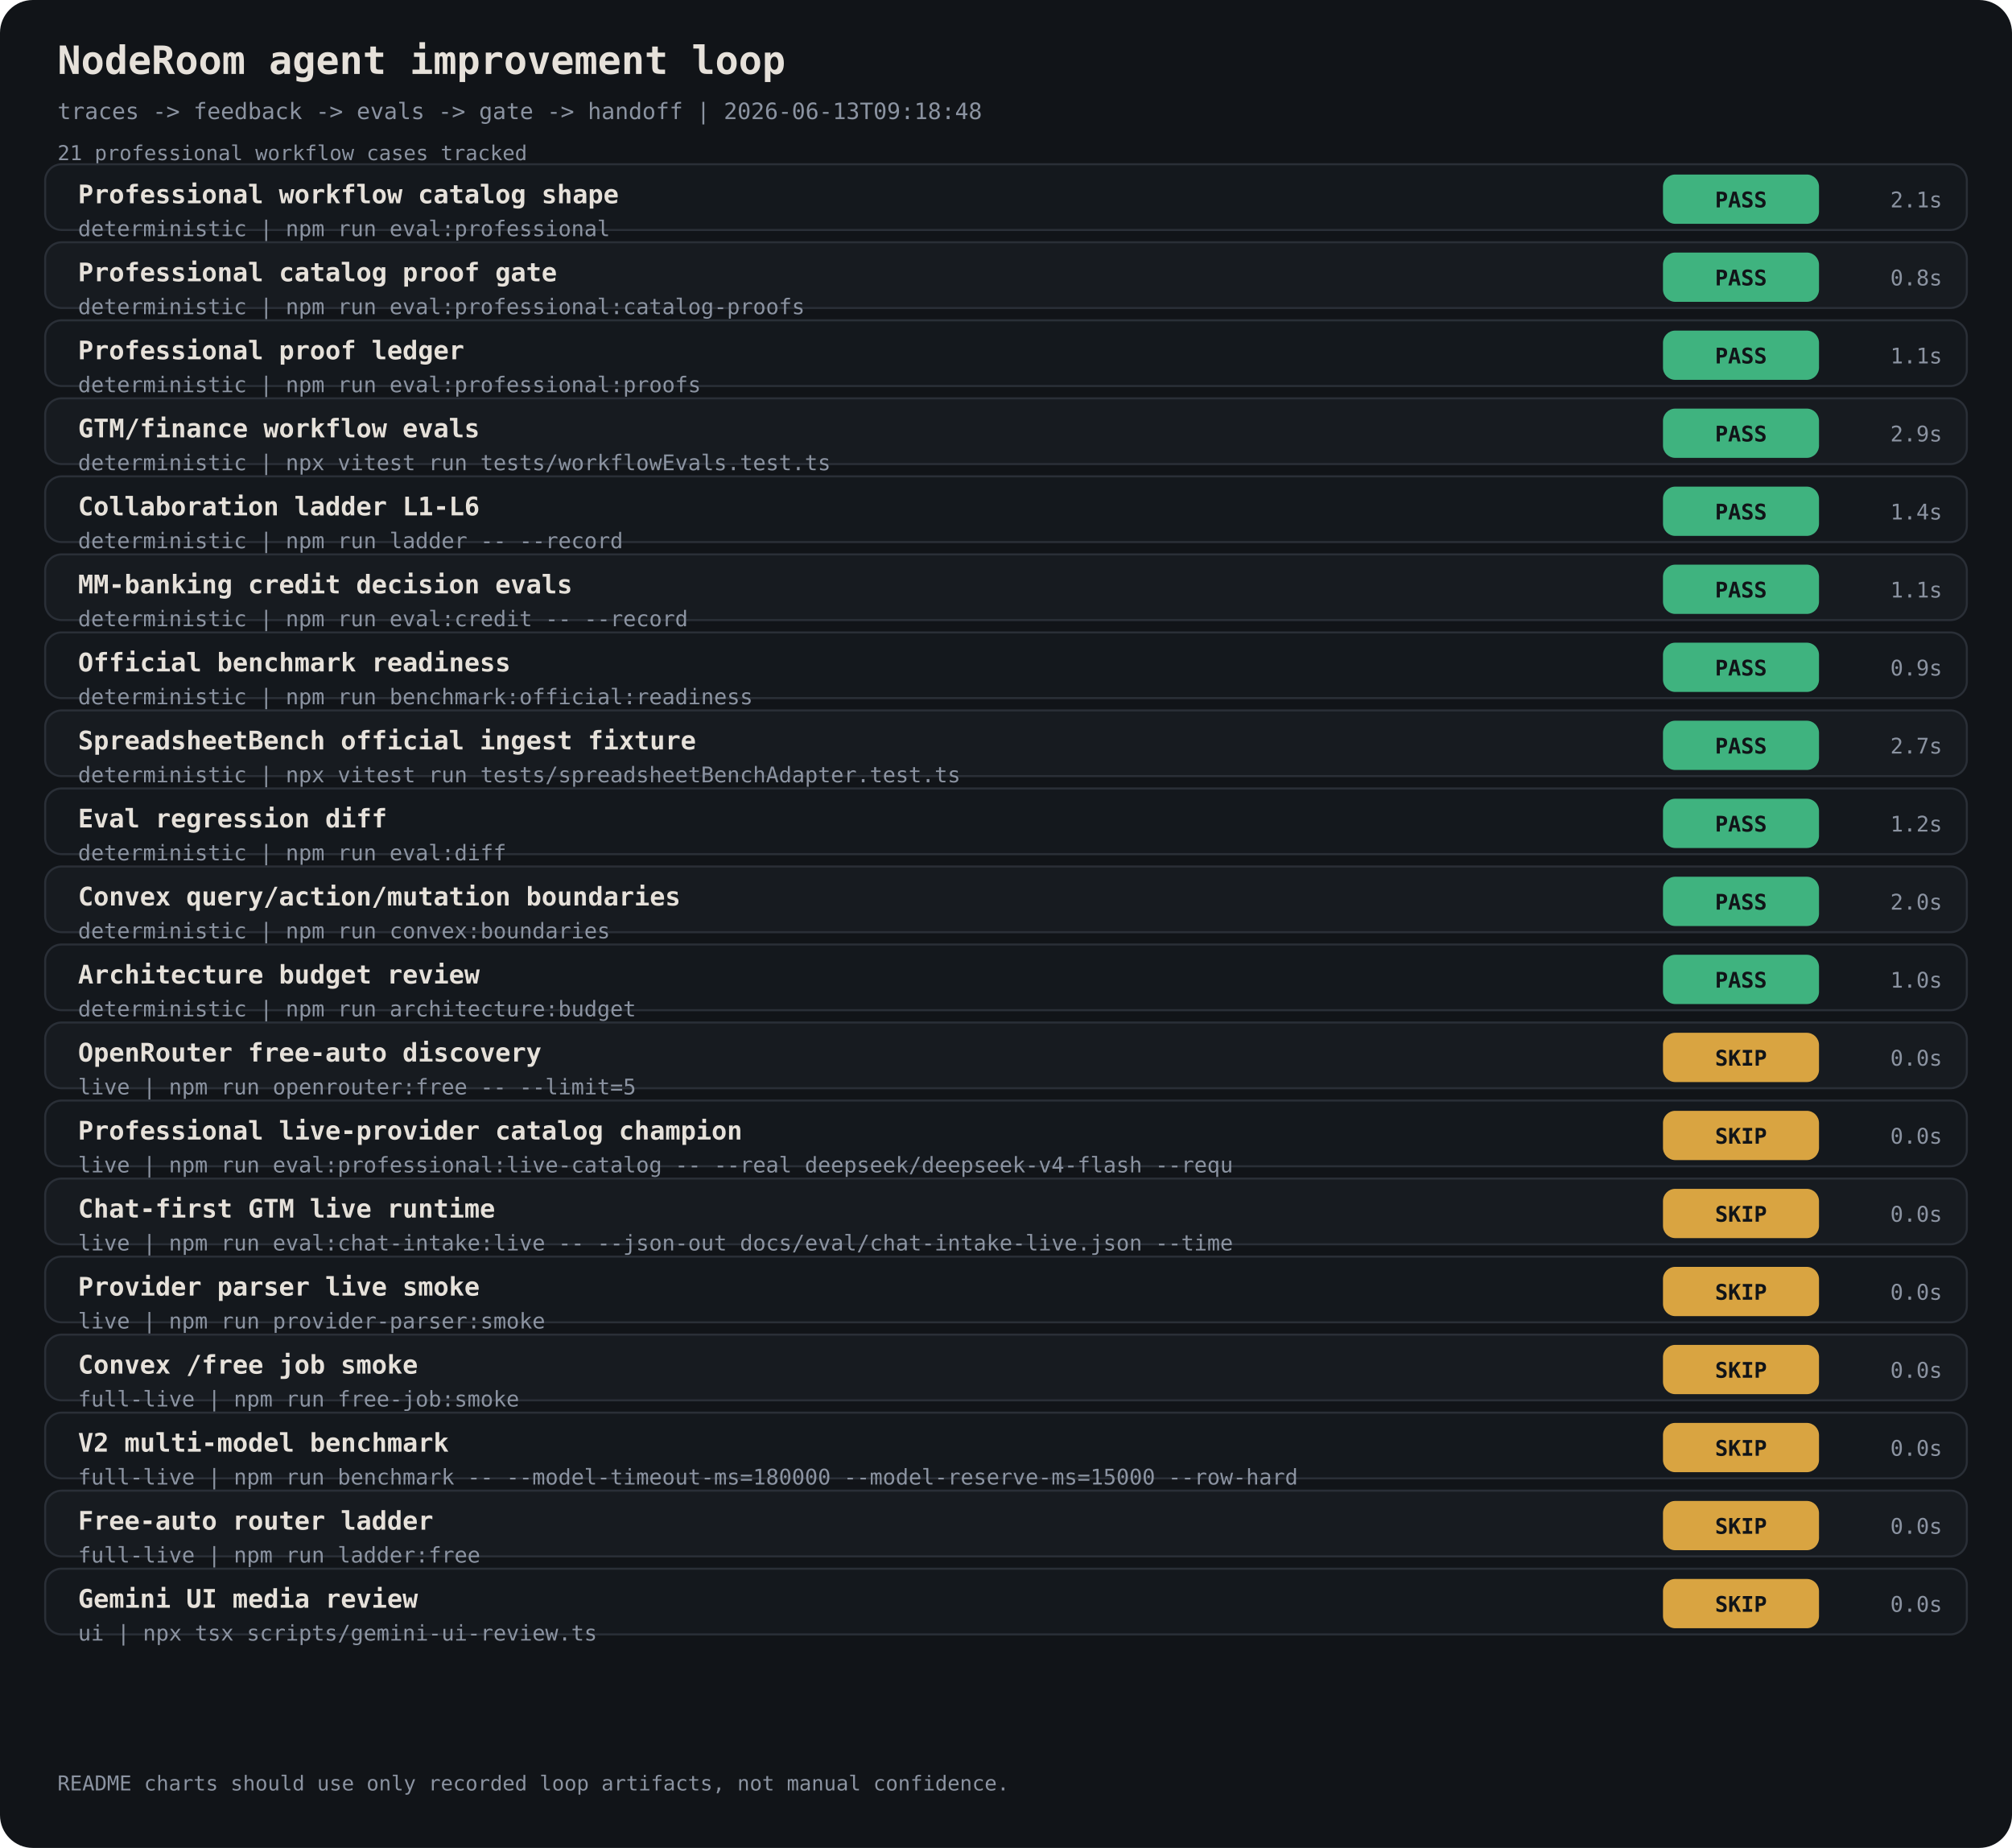
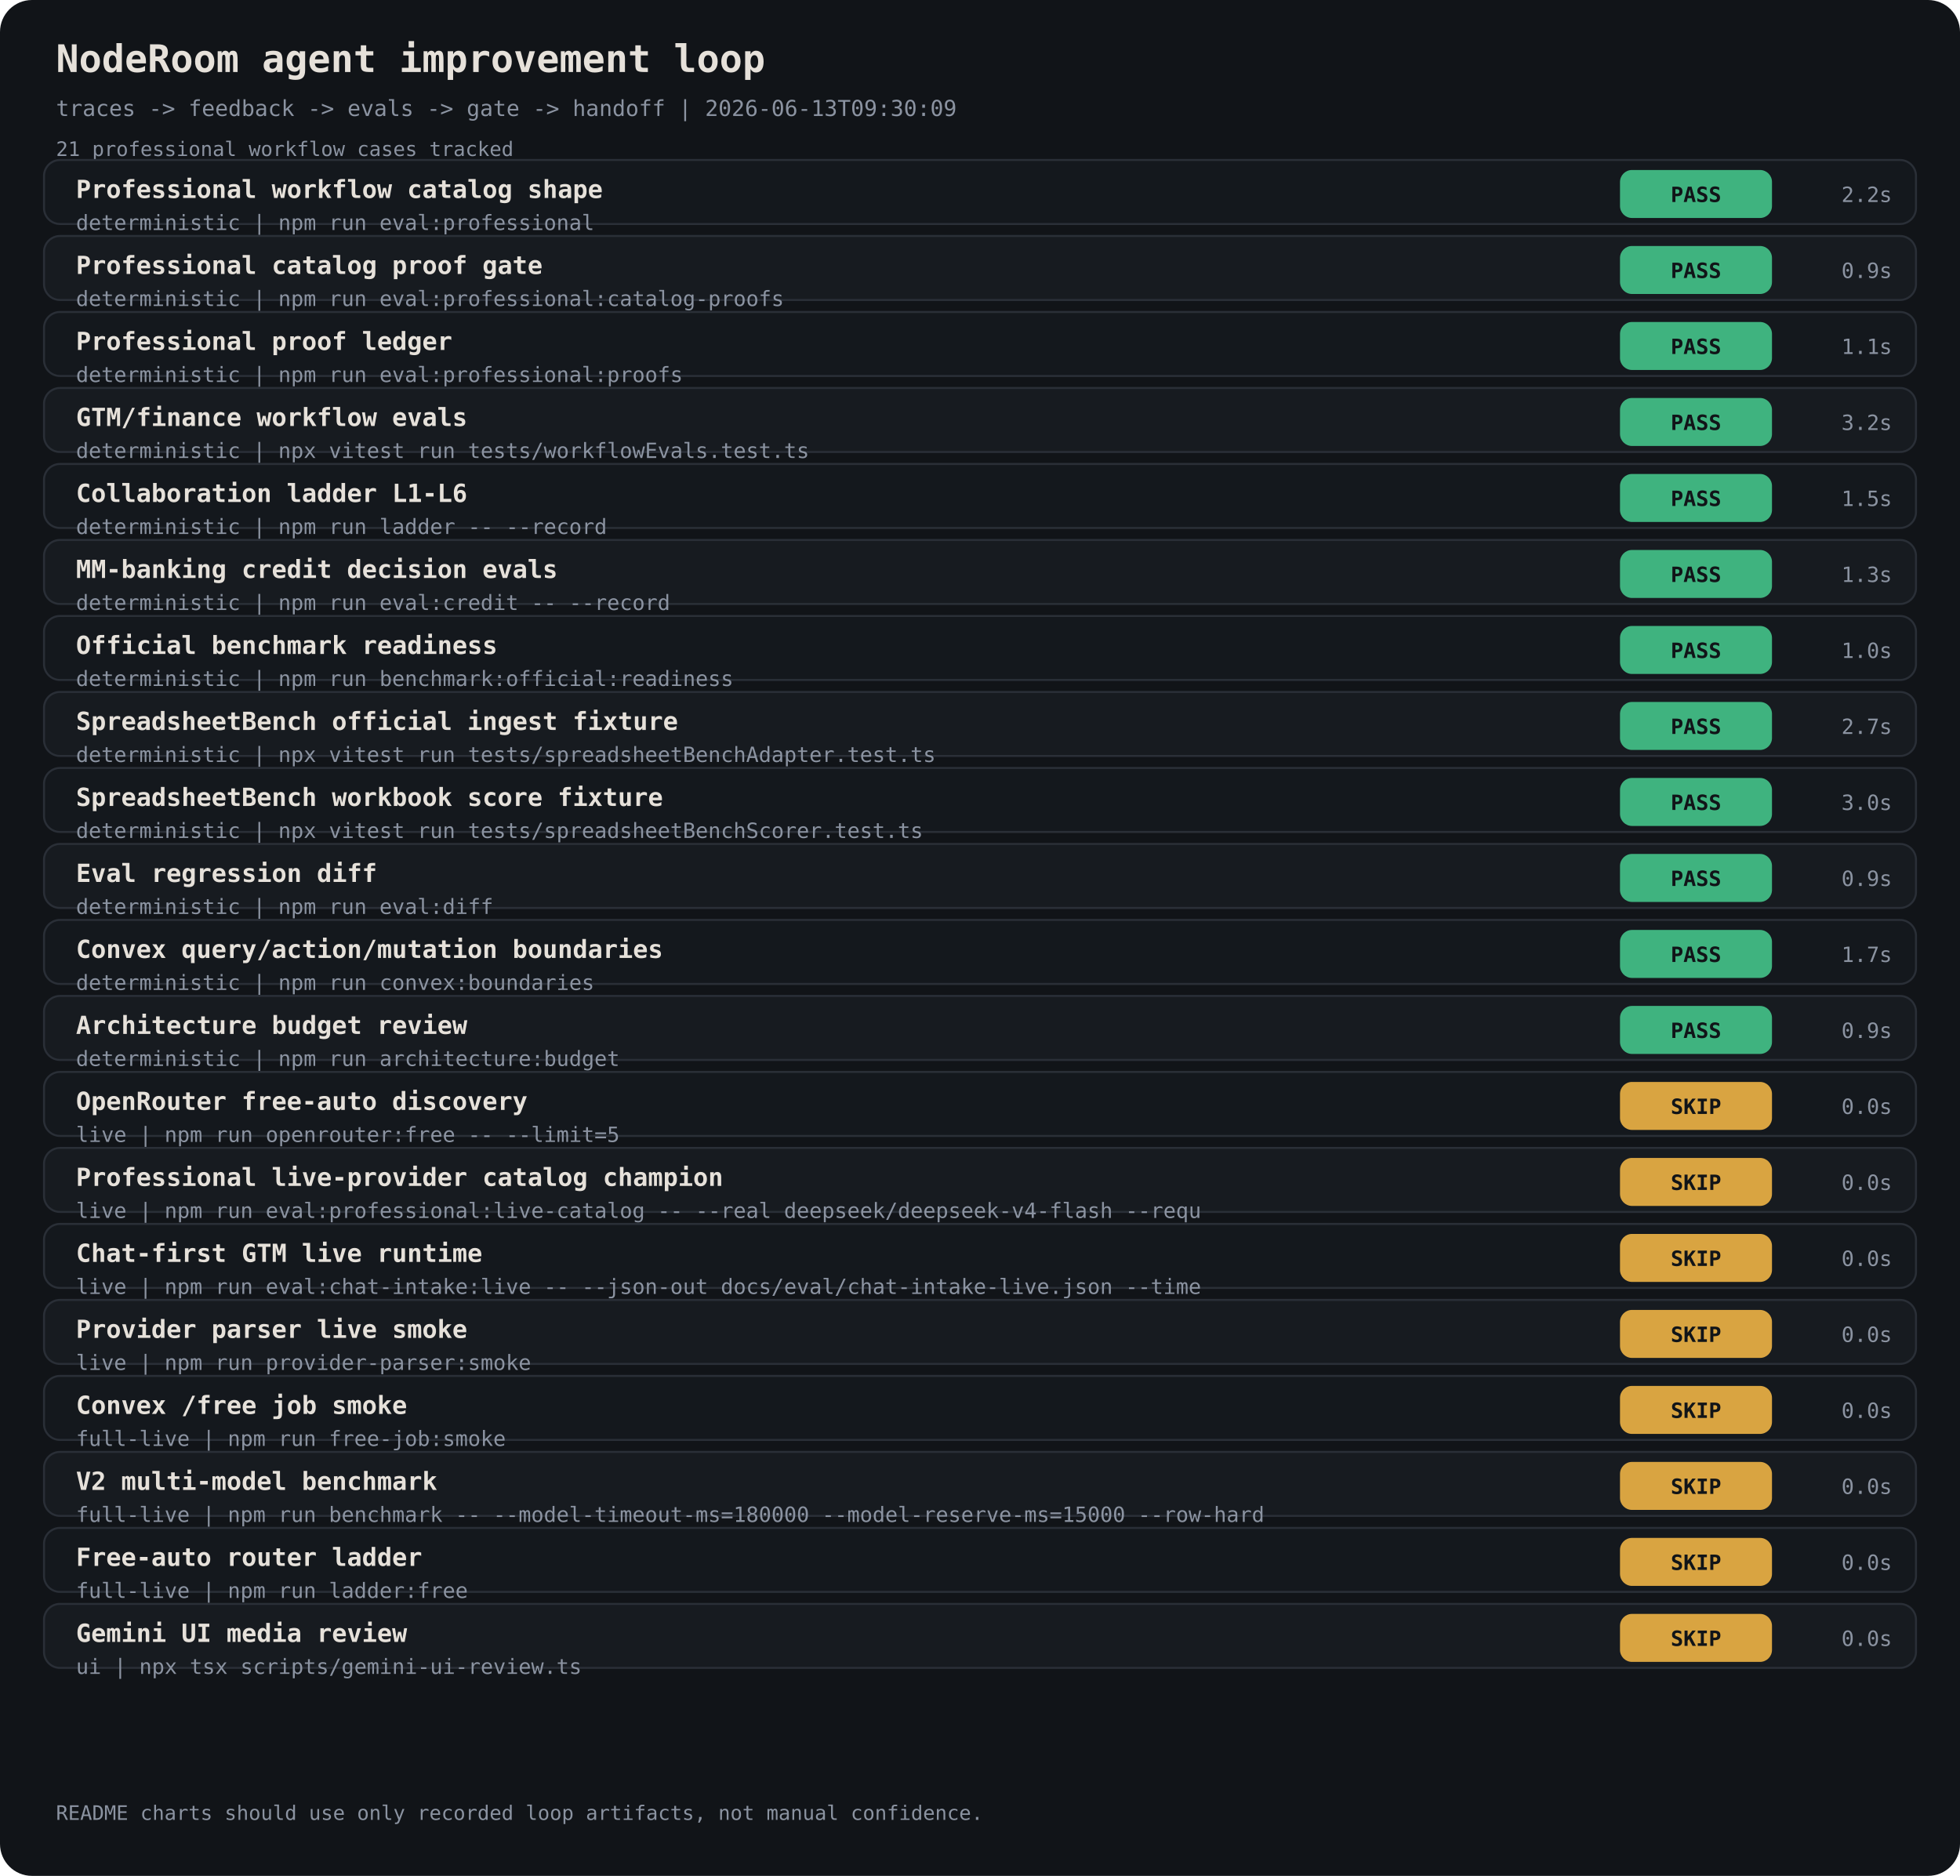
- <svg xmlns="http://www.w3.org/2000/svg" width="980" height="900" viewBox="0 0 980 900" font-family="ui-monospace, 'JetBrains Mono', monospace">
-   <rect width="980" height="900" rx="16" fill="#111418" />
+ <svg xmlns="http://www.w3.org/2000/svg" width="980" height="938" viewBox="0 0 980 938" font-family="ui-monospace, 'JetBrains Mono', monospace">
+   <rect width="980" height="938" rx="16" fill="#111418" />
  <text x="28" y="36" fill="#E6E1DA" font-size="19" font-weight="700">NodeRoom agent improvement loop</text>
-   <text x="28" y="58" fill="#8B93A1" font-size="11">traces -&gt; feedback -&gt; evals -&gt; gate -&gt; handoff | 2026-06-13T09:18:48</text>
+   <text x="28" y="58" fill="#8B93A1" font-size="11">traces -&gt; feedback -&gt; evals -&gt; gate -&gt; handoff | 2026-06-13T09:30:09</text>
  <text x="28" y="78" fill="#8B93A1" font-size="10">21 professional workflow cases tracked</text>
  <rect x="22" y="80" width="936" height="32" rx="8" fill="#14181D" stroke="#2A2F37" />
  <text x="38" y="99" fill="#E6E1DA" font-size="12.5" font-weight="700">Professional workflow catalog shape</text>
  <text x="38" y="115" fill="#8B93A1" font-size="10.5">deterministic | npm run eval:professional</text>
  <rect x="810" y="85" width="76" height="24" rx="6" fill="#3FB37F" />
  <text x="848" y="101" fill="#111418" font-size="10.5" text-anchor="middle" font-weight="800">PASS</text>
-   <text x="946" y="101" fill="#8B93A1" font-size="10.5" text-anchor="end">2.1s</text>
+   <text x="946" y="101" fill="#8B93A1" font-size="10.5" text-anchor="end">2.2s</text>
  <rect x="22" y="118" width="936" height="32" rx="8" fill="#171B20" stroke="#2A2F37" />
  <text x="38" y="137" fill="#E6E1DA" font-size="12.5" font-weight="700">Professional catalog proof gate</text>
  <text x="38" y="153" fill="#8B93A1" font-size="10.5">deterministic | npm run eval:professional:catalog-proofs</text>
  <rect x="810" y="123" width="76" height="24" rx="6" fill="#3FB37F" />
  <text x="848" y="139" fill="#111418" font-size="10.5" text-anchor="middle" font-weight="800">PASS</text>
-   <text x="946" y="139" fill="#8B93A1" font-size="10.5" text-anchor="end">0.8s</text>
+   <text x="946" y="139" fill="#8B93A1" font-size="10.5" text-anchor="end">0.9s</text>
  <rect x="22" y="156" width="936" height="32" rx="8" fill="#14181D" stroke="#2A2F37" />
  <text x="38" y="175" fill="#E6E1DA" font-size="12.5" font-weight="700">Professional proof ledger</text>
  <text x="38" y="191" fill="#8B93A1" font-size="10.5">deterministic | npm run eval:professional:proofs</text>
  <rect x="810" y="161" width="76" height="24" rx="6" fill="#3FB37F" />
  <text x="848" y="177" fill="#111418" font-size="10.5" text-anchor="middle" font-weight="800">PASS</text>
  <text x="946" y="177" fill="#8B93A1" font-size="10.5" text-anchor="end">1.1s</text>
  <rect x="22" y="194" width="936" height="32" rx="8" fill="#171B20" stroke="#2A2F37" />
  <text x="38" y="213" fill="#E6E1DA" font-size="12.5" font-weight="700">GTM/finance workflow evals</text>
  <text x="38" y="229" fill="#8B93A1" font-size="10.5">deterministic | npx vitest run tests/workflowEvals.test.ts</text>
  <rect x="810" y="199" width="76" height="24" rx="6" fill="#3FB37F" />
  <text x="848" y="215" fill="#111418" font-size="10.5" text-anchor="middle" font-weight="800">PASS</text>
-   <text x="946" y="215" fill="#8B93A1" font-size="10.5" text-anchor="end">2.9s</text>
+   <text x="946" y="215" fill="#8B93A1" font-size="10.5" text-anchor="end">3.2s</text>
  <rect x="22" y="232" width="936" height="32" rx="8" fill="#14181D" stroke="#2A2F37" />
  <text x="38" y="251" fill="#E6E1DA" font-size="12.5" font-weight="700">Collaboration ladder L1-L6</text>
  <text x="38" y="267" fill="#8B93A1" font-size="10.5">deterministic | npm run ladder -- --record</text>
  <rect x="810" y="237" width="76" height="24" rx="6" fill="#3FB37F" />
  <text x="848" y="253" fill="#111418" font-size="10.5" text-anchor="middle" font-weight="800">PASS</text>
-   <text x="946" y="253" fill="#8B93A1" font-size="10.5" text-anchor="end">1.4s</text>
+   <text x="946" y="253" fill="#8B93A1" font-size="10.5" text-anchor="end">1.5s</text>
  <rect x="22" y="270" width="936" height="32" rx="8" fill="#171B20" stroke="#2A2F37" />
  <text x="38" y="289" fill="#E6E1DA" font-size="12.5" font-weight="700">MM-banking credit decision evals</text>
  <text x="38" y="305" fill="#8B93A1" font-size="10.5">deterministic | npm run eval:credit -- --record</text>
  <rect x="810" y="275" width="76" height="24" rx="6" fill="#3FB37F" />
  <text x="848" y="291" fill="#111418" font-size="10.5" text-anchor="middle" font-weight="800">PASS</text>
-   <text x="946" y="291" fill="#8B93A1" font-size="10.5" text-anchor="end">1.1s</text>
+   <text x="946" y="291" fill="#8B93A1" font-size="10.5" text-anchor="end">1.3s</text>
  <rect x="22" y="308" width="936" height="32" rx="8" fill="#14181D" stroke="#2A2F37" />
  <text x="38" y="327" fill="#E6E1DA" font-size="12.5" font-weight="700">Official benchmark readiness</text>
  <text x="38" y="343" fill="#8B93A1" font-size="10.5">deterministic | npm run benchmark:official:readiness</text>
  <rect x="810" y="313" width="76" height="24" rx="6" fill="#3FB37F" />
  <text x="848" y="329" fill="#111418" font-size="10.5" text-anchor="middle" font-weight="800">PASS</text>
-   <text x="946" y="329" fill="#8B93A1" font-size="10.5" text-anchor="end">0.9s</text>
+   <text x="946" y="329" fill="#8B93A1" font-size="10.5" text-anchor="end">1.0s</text>
  <rect x="22" y="346" width="936" height="32" rx="8" fill="#171B20" stroke="#2A2F37" />
  <text x="38" y="365" fill="#E6E1DA" font-size="12.5" font-weight="700">SpreadsheetBench official ingest fixture</text>
  <text x="38" y="381" fill="#8B93A1" font-size="10.5">deterministic | npx vitest run tests/spreadsheetBenchAdapter.test.ts</text>
  <rect x="810" y="351" width="76" height="24" rx="6" fill="#3FB37F" />
  <text x="848" y="367" fill="#111418" font-size="10.5" text-anchor="middle" font-weight="800">PASS</text>
  <text x="946" y="367" fill="#8B93A1" font-size="10.5" text-anchor="end">2.7s</text>
  <rect x="22" y="384" width="936" height="32" rx="8" fill="#14181D" stroke="#2A2F37" />
-   <text x="38" y="403" fill="#E6E1DA" font-size="12.5" font-weight="700">Eval regression diff</text>
-   <text x="38" y="419" fill="#8B93A1" font-size="10.5">deterministic | npm run eval:diff</text>
+   <text x="38" y="403" fill="#E6E1DA" font-size="12.5" font-weight="700">SpreadsheetBench workbook score fixture</text>
+   <text x="38" y="419" fill="#8B93A1" font-size="10.5">deterministic | npx vitest run tests/spreadsheetBenchScorer.test.ts</text>
  <rect x="810" y="389" width="76" height="24" rx="6" fill="#3FB37F" />
  <text x="848" y="405" fill="#111418" font-size="10.5" text-anchor="middle" font-weight="800">PASS</text>
-   <text x="946" y="405" fill="#8B93A1" font-size="10.5" text-anchor="end">1.2s</text>
+   <text x="946" y="405" fill="#8B93A1" font-size="10.5" text-anchor="end">3.0s</text>
  <rect x="22" y="422" width="936" height="32" rx="8" fill="#171B20" stroke="#2A2F37" />
-   <text x="38" y="441" fill="#E6E1DA" font-size="12.5" font-weight="700">Convex query/action/mutation boundaries</text>
-   <text x="38" y="457" fill="#8B93A1" font-size="10.5">deterministic | npm run convex:boundaries</text>
+   <text x="38" y="441" fill="#E6E1DA" font-size="12.5" font-weight="700">Eval regression diff</text>
+   <text x="38" y="457" fill="#8B93A1" font-size="10.5">deterministic | npm run eval:diff</text>
  <rect x="810" y="427" width="76" height="24" rx="6" fill="#3FB37F" />
  <text x="848" y="443" fill="#111418" font-size="10.5" text-anchor="middle" font-weight="800">PASS</text>
-   <text x="946" y="443" fill="#8B93A1" font-size="10.5" text-anchor="end">2.0s</text>
+   <text x="946" y="443" fill="#8B93A1" font-size="10.5" text-anchor="end">0.9s</text>
  <rect x="22" y="460" width="936" height="32" rx="8" fill="#14181D" stroke="#2A2F37" />
-   <text x="38" y="479" fill="#E6E1DA" font-size="12.5" font-weight="700">Architecture budget review</text>
-   <text x="38" y="495" fill="#8B93A1" font-size="10.5">deterministic | npm run architecture:budget</text>
+   <text x="38" y="479" fill="#E6E1DA" font-size="12.5" font-weight="700">Convex query/action/mutation boundaries</text>
+   <text x="38" y="495" fill="#8B93A1" font-size="10.5">deterministic | npm run convex:boundaries</text>
  <rect x="810" y="465" width="76" height="24" rx="6" fill="#3FB37F" />
  <text x="848" y="481" fill="#111418" font-size="10.5" text-anchor="middle" font-weight="800">PASS</text>
-   <text x="946" y="481" fill="#8B93A1" font-size="10.5" text-anchor="end">1.0s</text>
+   <text x="946" y="481" fill="#8B93A1" font-size="10.5" text-anchor="end">1.7s</text>
  <rect x="22" y="498" width="936" height="32" rx="8" fill="#171B20" stroke="#2A2F37" />
-   <text x="38" y="517" fill="#E6E1DA" font-size="12.5" font-weight="700">OpenRouter free-auto discovery</text>
-   <text x="38" y="533" fill="#8B93A1" font-size="10.5">live | npm run openrouter:free -- --limit=5</text>
-   <rect x="810" y="503" width="76" height="24" rx="6" fill="#D9A441" />
-   <text x="848" y="519" fill="#111418" font-size="10.5" text-anchor="middle" font-weight="800">SKIP</text>
-   <text x="946" y="519" fill="#8B93A1" font-size="10.5" text-anchor="end">0.0s</text>
+   <text x="38" y="517" fill="#E6E1DA" font-size="12.5" font-weight="700">Architecture budget review</text>
+   <text x="38" y="533" fill="#8B93A1" font-size="10.5">deterministic | npm run architecture:budget</text>
+   <rect x="810" y="503" width="76" height="24" rx="6" fill="#3FB37F" />
+   <text x="848" y="519" fill="#111418" font-size="10.5" text-anchor="middle" font-weight="800">PASS</text>
+   <text x="946" y="519" fill="#8B93A1" font-size="10.5" text-anchor="end">0.9s</text>
  <rect x="22" y="536" width="936" height="32" rx="8" fill="#14181D" stroke="#2A2F37" />
-   <text x="38" y="555" fill="#E6E1DA" font-size="12.5" font-weight="700">Professional live-provider catalog champion</text>
-   <text x="38" y="571" fill="#8B93A1" font-size="10.5">live | npm run eval:professional:live-catalog -- --real deepseek/deepseek-v4-flash --requ</text>
+   <text x="38" y="555" fill="#E6E1DA" font-size="12.5" font-weight="700">OpenRouter free-auto discovery</text>
+   <text x="38" y="571" fill="#8B93A1" font-size="10.5">live | npm run openrouter:free -- --limit=5</text>
  <rect x="810" y="541" width="76" height="24" rx="6" fill="#D9A441" />
  <text x="848" y="557" fill="#111418" font-size="10.5" text-anchor="middle" font-weight="800">SKIP</text>
  <text x="946" y="557" fill="#8B93A1" font-size="10.5" text-anchor="end">0.0s</text>
  <rect x="22" y="574" width="936" height="32" rx="8" fill="#171B20" stroke="#2A2F37" />
-   <text x="38" y="593" fill="#E6E1DA" font-size="12.5" font-weight="700">Chat-first GTM live runtime</text>
-   <text x="38" y="609" fill="#8B93A1" font-size="10.5">live | npm run eval:chat-intake:live -- --json-out docs/eval/chat-intake-live.json --time</text>
+   <text x="38" y="593" fill="#E6E1DA" font-size="12.5" font-weight="700">Professional live-provider catalog champion</text>
+   <text x="38" y="609" fill="#8B93A1" font-size="10.5">live | npm run eval:professional:live-catalog -- --real deepseek/deepseek-v4-flash --requ</text>
  <rect x="810" y="579" width="76" height="24" rx="6" fill="#D9A441" />
  <text x="848" y="595" fill="#111418" font-size="10.5" text-anchor="middle" font-weight="800">SKIP</text>
  <text x="946" y="595" fill="#8B93A1" font-size="10.5" text-anchor="end">0.0s</text>
  <rect x="22" y="612" width="936" height="32" rx="8" fill="#14181D" stroke="#2A2F37" />
-   <text x="38" y="631" fill="#E6E1DA" font-size="12.5" font-weight="700">Provider parser live smoke</text>
-   <text x="38" y="647" fill="#8B93A1" font-size="10.5">live | npm run provider-parser:smoke</text>
+   <text x="38" y="631" fill="#E6E1DA" font-size="12.5" font-weight="700">Chat-first GTM live runtime</text>
+   <text x="38" y="647" fill="#8B93A1" font-size="10.5">live | npm run eval:chat-intake:live -- --json-out docs/eval/chat-intake-live.json --time</text>
  <rect x="810" y="617" width="76" height="24" rx="6" fill="#D9A441" />
  <text x="848" y="633" fill="#111418" font-size="10.5" text-anchor="middle" font-weight="800">SKIP</text>
  <text x="946" y="633" fill="#8B93A1" font-size="10.5" text-anchor="end">0.0s</text>
  <rect x="22" y="650" width="936" height="32" rx="8" fill="#171B20" stroke="#2A2F37" />
-   <text x="38" y="669" fill="#E6E1DA" font-size="12.5" font-weight="700">Convex /free job smoke</text>
-   <text x="38" y="685" fill="#8B93A1" font-size="10.5">full-live | npm run free-job:smoke</text>
+   <text x="38" y="669" fill="#E6E1DA" font-size="12.5" font-weight="700">Provider parser live smoke</text>
+   <text x="38" y="685" fill="#8B93A1" font-size="10.5">live | npm run provider-parser:smoke</text>
  <rect x="810" y="655" width="76" height="24" rx="6" fill="#D9A441" />
  <text x="848" y="671" fill="#111418" font-size="10.5" text-anchor="middle" font-weight="800">SKIP</text>
  <text x="946" y="671" fill="#8B93A1" font-size="10.5" text-anchor="end">0.0s</text>
  <rect x="22" y="688" width="936" height="32" rx="8" fill="#14181D" stroke="#2A2F37" />
-   <text x="38" y="707" fill="#E6E1DA" font-size="12.5" font-weight="700">V2 multi-model benchmark</text>
-   <text x="38" y="723" fill="#8B93A1" font-size="10.5">full-live | npm run benchmark -- --model-timeout-ms=180000 --model-reserve-ms=15000 --row-hard</text>
+   <text x="38" y="707" fill="#E6E1DA" font-size="12.5" font-weight="700">Convex /free job smoke</text>
+   <text x="38" y="723" fill="#8B93A1" font-size="10.5">full-live | npm run free-job:smoke</text>
  <rect x="810" y="693" width="76" height="24" rx="6" fill="#D9A441" />
  <text x="848" y="709" fill="#111418" font-size="10.5" text-anchor="middle" font-weight="800">SKIP</text>
  <text x="946" y="709" fill="#8B93A1" font-size="10.5" text-anchor="end">0.0s</text>
  <rect x="22" y="726" width="936" height="32" rx="8" fill="#171B20" stroke="#2A2F37" />
-   <text x="38" y="745" fill="#E6E1DA" font-size="12.5" font-weight="700">Free-auto router ladder</text>
-   <text x="38" y="761" fill="#8B93A1" font-size="10.5">full-live | npm run ladder:free</text>
+   <text x="38" y="745" fill="#E6E1DA" font-size="12.5" font-weight="700">V2 multi-model benchmark</text>
+   <text x="38" y="761" fill="#8B93A1" font-size="10.5">full-live | npm run benchmark -- --model-timeout-ms=180000 --model-reserve-ms=15000 --row-hard</text>
  <rect x="810" y="731" width="76" height="24" rx="6" fill="#D9A441" />
  <text x="848" y="747" fill="#111418" font-size="10.5" text-anchor="middle" font-weight="800">SKIP</text>
  <text x="946" y="747" fill="#8B93A1" font-size="10.5" text-anchor="end">0.0s</text>
  <rect x="22" y="764" width="936" height="32" rx="8" fill="#14181D" stroke="#2A2F37" />
-   <text x="38" y="783" fill="#E6E1DA" font-size="12.5" font-weight="700">Gemini UI media review</text>
-   <text x="38" y="799" fill="#8B93A1" font-size="10.5">ui | npx tsx scripts/gemini-ui-review.ts</text>
+   <text x="38" y="783" fill="#E6E1DA" font-size="12.5" font-weight="700">Free-auto router ladder</text>
+   <text x="38" y="799" fill="#8B93A1" font-size="10.5">full-live | npm run ladder:free</text>
  <rect x="810" y="769" width="76" height="24" rx="6" fill="#D9A441" />
  <text x="848" y="785" fill="#111418" font-size="10.5" text-anchor="middle" font-weight="800">SKIP</text>
  <text x="946" y="785" fill="#8B93A1" font-size="10.5" text-anchor="end">0.0s</text>
-   <text x="28" y="872" fill="#8B93A1" font-size="10">README charts should use only recorded loop artifacts, not manual confidence.</text>
+   <rect x="22" y="802" width="936" height="32" rx="8" fill="#171B20" stroke="#2A2F37" />
+   <text x="38" y="821" fill="#E6E1DA" font-size="12.5" font-weight="700">Gemini UI media review</text>
+   <text x="38" y="837" fill="#8B93A1" font-size="10.5">ui | npx tsx scripts/gemini-ui-review.ts</text>
+   <rect x="810" y="807" width="76" height="24" rx="6" fill="#D9A441" />
+   <text x="848" y="823" fill="#111418" font-size="10.5" text-anchor="middle" font-weight="800">SKIP</text>
+   <text x="946" y="823" fill="#8B93A1" font-size="10.5" text-anchor="end">0.0s</text>
+   <text x="28" y="910" fill="#8B93A1" font-size="10">README charts should use only recorded loop artifacts, not manual confidence.</text>
</svg>
